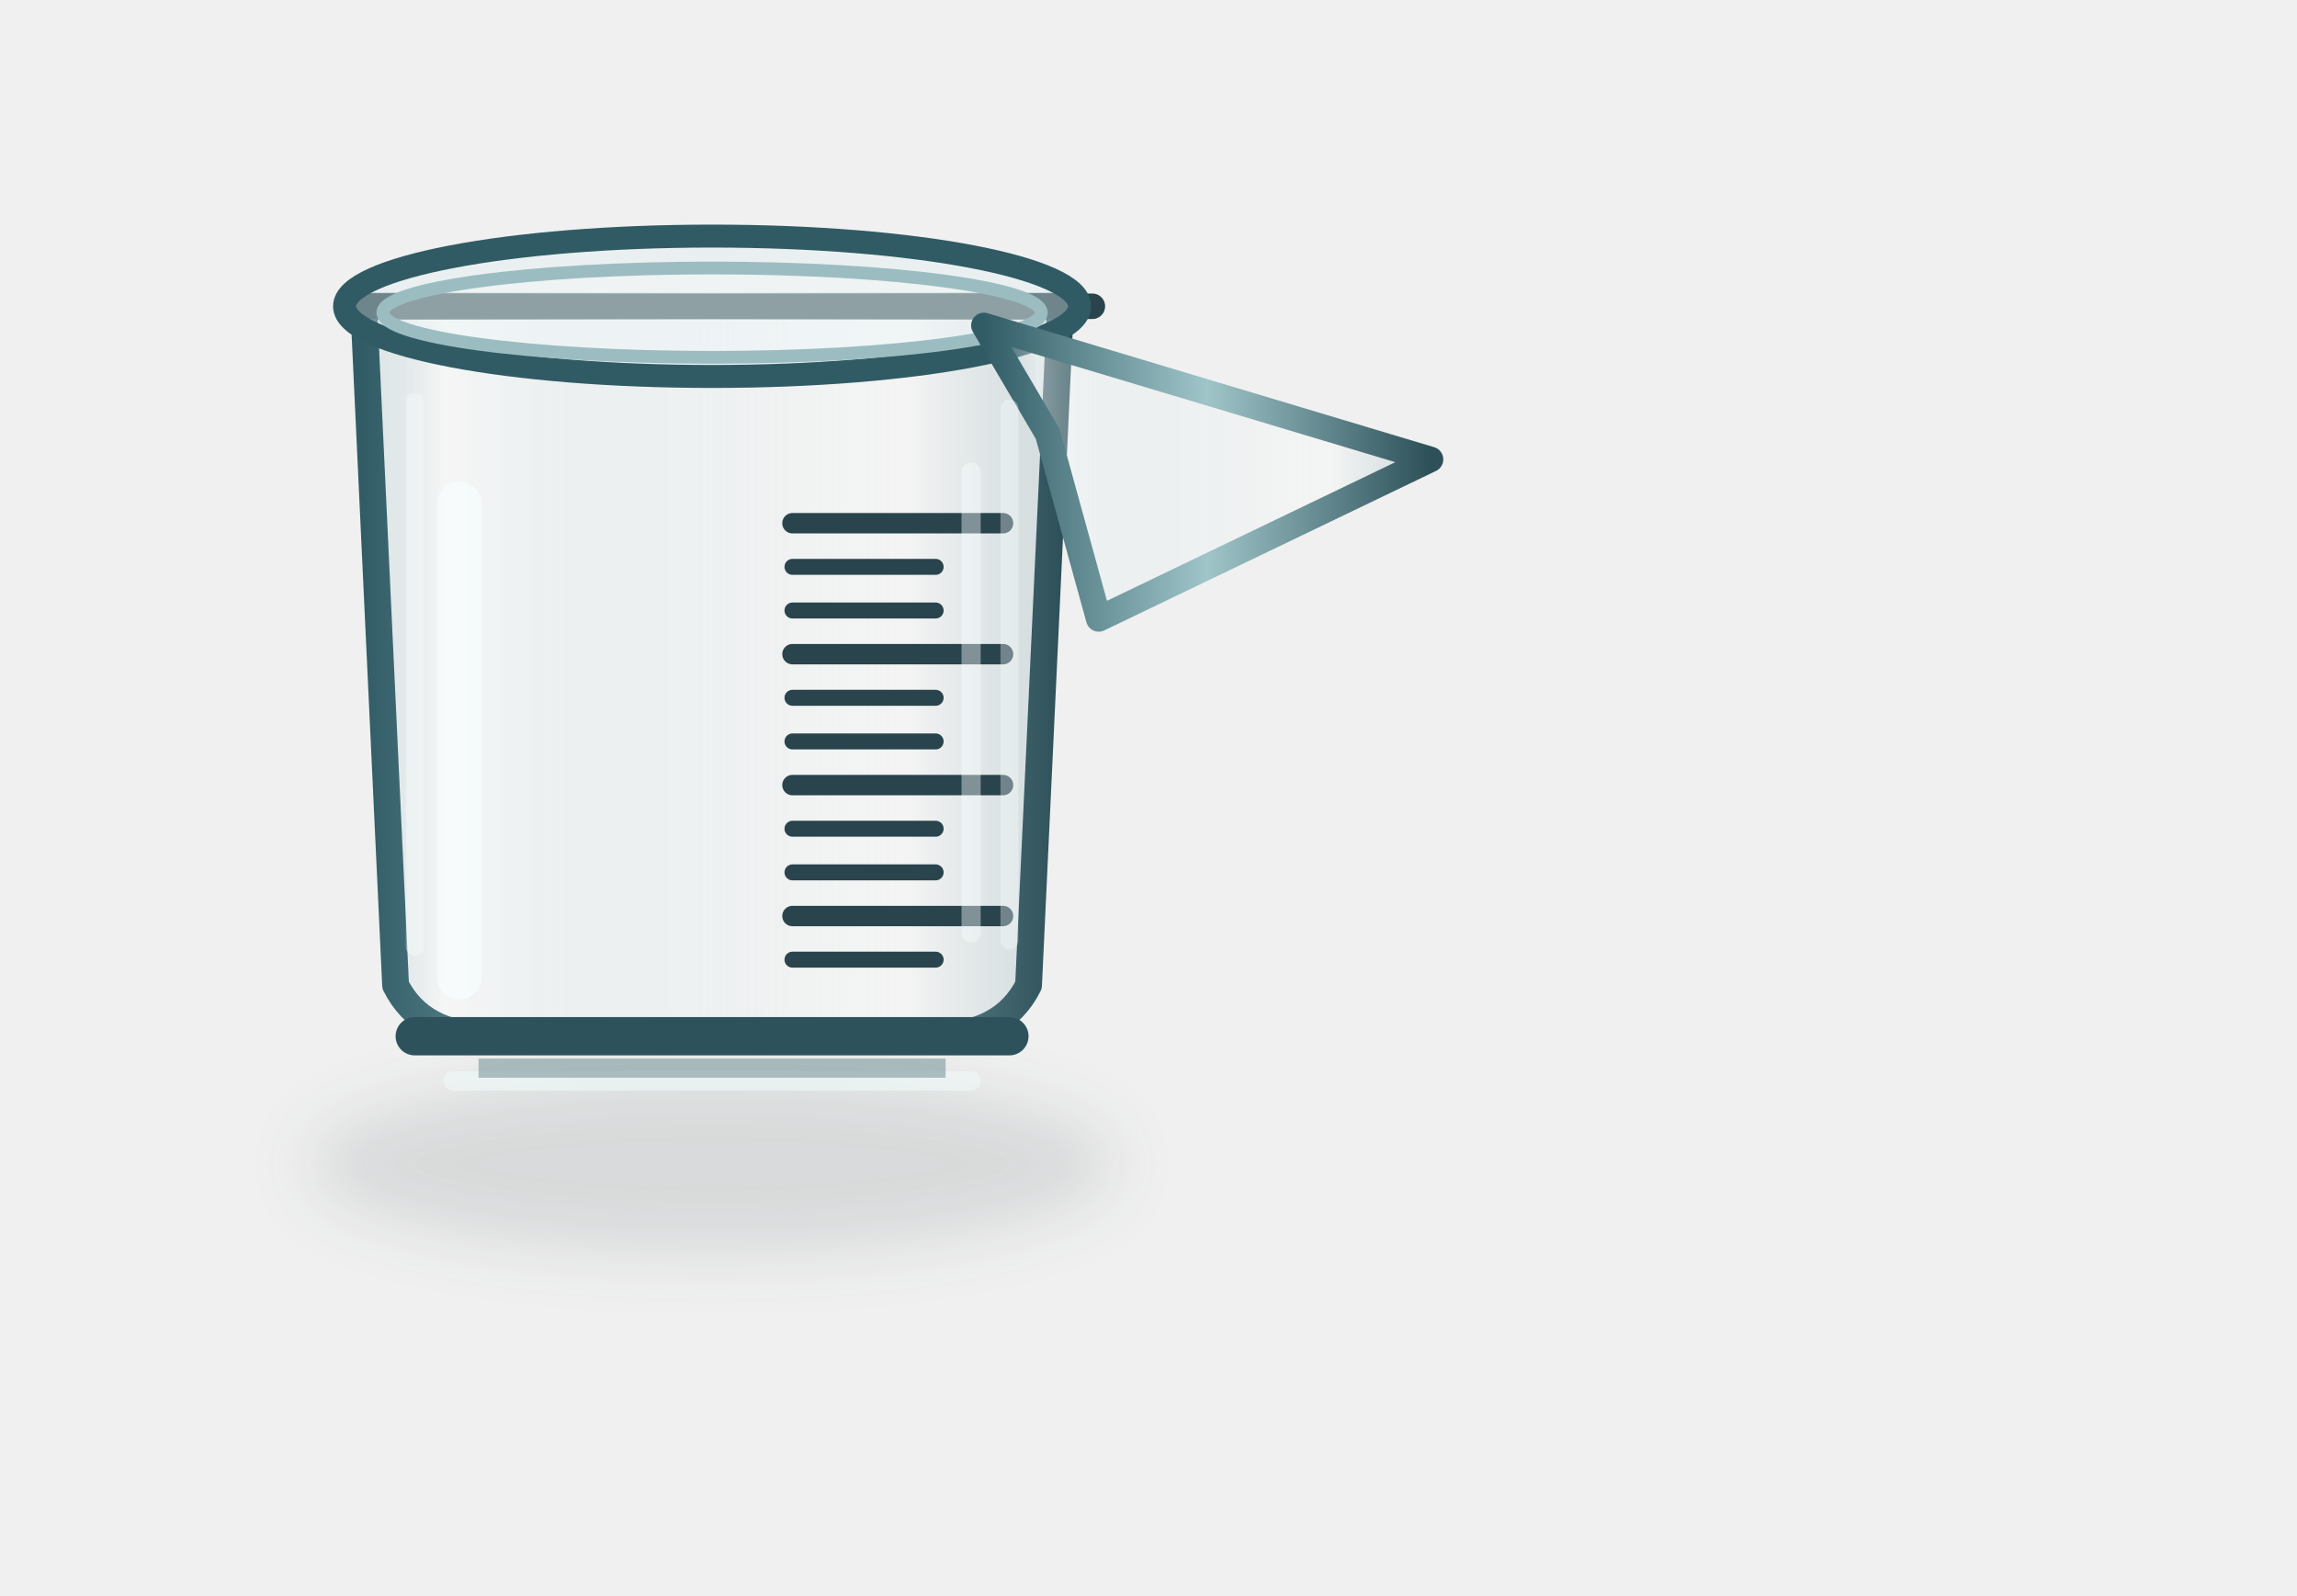
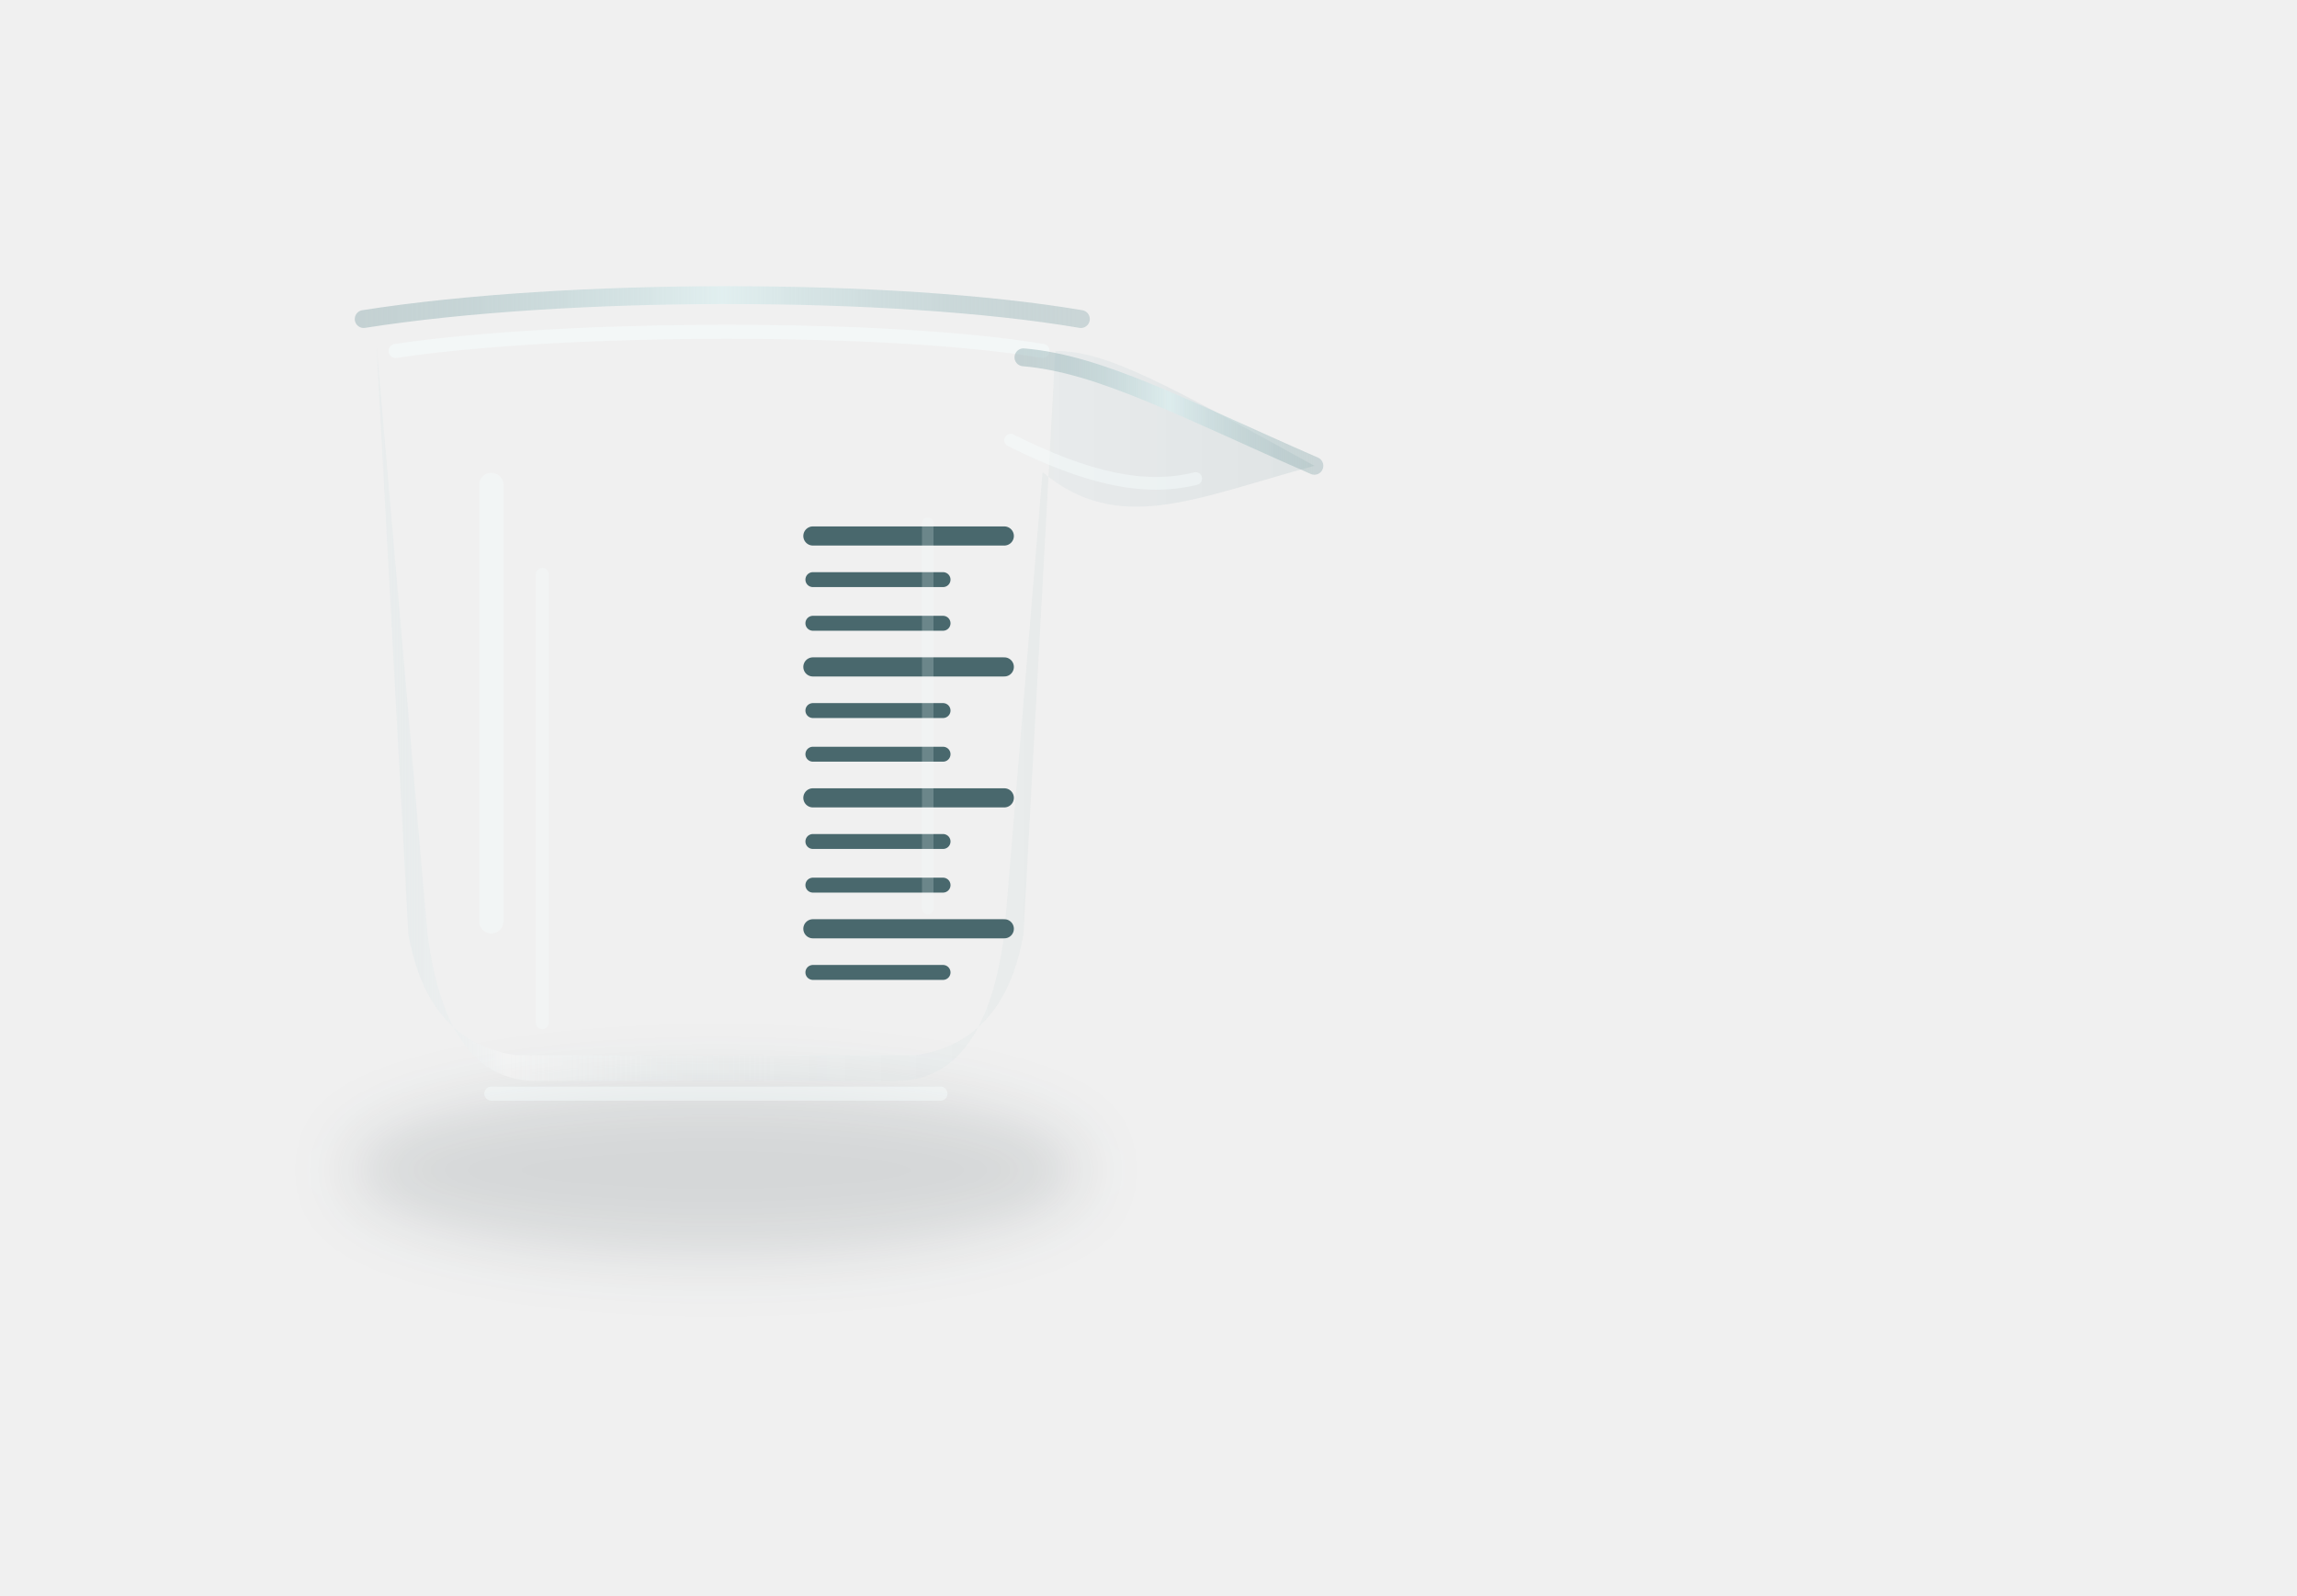
- <svg xmlns="http://www.w3.org/2000/svg" viewBox="35 12 360 250" data-asset-id="beaker-250ml" data-specification-id="beaker-250ml" data-family-id="beaker" data-capacity-ml="250" data-dimensions-mm="70 95 70" data-lod="scene" data-coordinate-unit="mm" data-visual-role="apparatus-geometry" data-view-mode="experiment-world" data-measurement-qualified="false" role="img" aria-labelledby="title desc">
+ <svg xmlns="http://www.w3.org/2000/svg" viewBox="35 12 360 250" data-asset-id="beaker-250ml" data-specification-id="beaker-250ml" data-family-id="beaker" data-capacity-ml="250" data-dimensions-mm="70 95 70" data-material-profile="open-borosilicate-vessel" data-lod="scene" data-lod-detail="scene" data-coordinate-unit="mm" data-visual-role="apparatus-geometry" data-view-mode="experiment-world" data-measurement-qualified="false" data-anatomy="straight-wall-body|open-rim|integrated-pour-spout|interior-cavity|graduation-marks|flat-contact-foot" role="img" aria-labelledby="beaker-250ml-scene-title beaker-250ml-scene-desc">
  <defs>
    <linearGradient id="beaker-250ml-glass" x1="0" x2="1" y1="0" y2="0">
-       <stop offset="0" stop-color="#8ab5bf" stop-opacity=".16" />
-       <stop offset=".12" stop-color="#ffffff" stop-opacity=".42" />
-       <stop offset=".32" stop-color="#d7eef1" stop-opacity=".12" />
-       <stop offset=".78" stop-color="#ffffff" stop-opacity=".30" />
-       <stop offset="1" stop-color="#5d8b95" stop-opacity=".20" />
+       <stop offset="0" stop-color="#a9cbd0" stop-opacity=".10" />
+       <stop offset=".14" stop-color="#ffffff" stop-opacity=".28" />
+       <stop offset=".42" stop-color="#d5ebec" stop-opacity=".08" />
+       <stop offset="1" stop-color="#72969a" stop-opacity=".14" />
    </linearGradient>
-     <linearGradient id="beaker-250ml-glass-edge" x1="0" x2="1">
-       <stop offset="0" stop-color="#315c66" />
-       <stop offset=".5" stop-color="#9fc5c9" />
-       <stop offset="1" stop-color="#2d5059" />
+     <linearGradient id="beaker-250ml-edge" x1="0" x2="1">
+       <stop offset="0" stop-color="#70979b" stop-opacity=".34" />
+       <stop offset=".5" stop-color="#d9eff0" stop-opacity=".62" />
+       <stop offset="1" stop-color="#70979b" stop-opacity=".30" />
    </linearGradient>
-     <linearGradient id="beaker-250ml-steel" x1="0" x2="1">
-       <stop offset="0" stop-color="#26353b" />
-       <stop offset=".18" stop-color="#7c9298" />
-       <stop offset=".40" stop-color="#e2eaeb" />
-       <stop offset=".58" stop-color="#71848a" />
-       <stop offset="1" stop-color="#1e292e" />
+     <linearGradient id="beaker-250ml-ptfe" x1="0" x2="1">
+       <stop offset="0" stop-color="#d5d8d3" />
+       <stop offset=".42" stop-color="#f5f4ea" />
+       <stop offset="1" stop-color="#9da49d" />
    </linearGradient>
    <linearGradient id="beaker-250ml-rubber" x1="0" x2="1">
-       <stop offset="0" stop-color="#192328" />
-       <stop offset=".45" stop-color="#59686b" />
-       <stop offset="1" stop-color="#11191d" />
+       <stop offset="0" stop-color="#3d4a4a" />
+       <stop offset=".5" stop-color="#8a9890" />
+       <stop offset="1" stop-color="#253131" />
    </linearGradient>
    <filter id="beaker-250ml-shadow" x="-30%" y="-40%" width="160%" height="190%">
      <feGaussianBlur stdDeviation="5" />
    </filter>
-     <style>
-       .edge { stroke: url(#beaker-250ml-glass-edge); stroke-linejoin: round; }
-       .glass-fill { fill: url(#beaker-250ml-glass); }
-       .steel-fill { fill: url(#beaker-250ml-steel); }
-       .rubber-fill { fill: url(#beaker-250ml-rubber); }
-       .detail { stroke: #29444c; stroke-linecap: round; stroke-linejoin: round; }
-       .highlight { stroke: #f8ffff; stroke-linecap: round; fill: none; }
-     </style>
+     <style>.glass-fill{fill:url(#beaker-250ml-glass)}.glass-edge{fill:none;stroke:url(#beaker-250ml-edge);stroke-linecap:round;stroke-linejoin:round}.detail{stroke:#49686d;stroke-linecap:round;stroke-linejoin:round;fill:none}.highlight{stroke:#f7ffff;stroke-linecap:round;stroke-linejoin:round;fill:none}.ptfe-fill{fill:url(#beaker-250ml-ptfe)}.rubber-fill{fill:url(#beaker-250ml-rubber)}</style>
  </defs>
  <g data-layer="shadow">
-     <ellipse cx="146.6" cy="194.4" rx="63.336" ry="14" fill="#203137" opacity=".12" filter="url(#beaker-250ml-shadow)" />
+     <ellipse cx="147.2" cy="195.4" rx="57.46" ry="13" fill="#203137" opacity=".13" filter="url(#beaker-250ml-shadow)" />
+   </g>
+   <g data-layer="body" data-part="vessel.body">
+     <path d="M 94 66 L 99 158.4 Q 102 175.4 116 177.4 H 178.4 Q 192.4 175.4 195.4 158.4 L 200.4 67 C 208.4 67 217.4 72 241 85 C 222.4 90 210.4 96 198.4 86 L 192.4 158.4 Q 189.4 181.4 175.4 181.4 H 119 Q 105 181.4 102 158.4 L 94 66 Z" class="glass-fill" />
  </g>
  <g data-layer="glass-back" data-part="vessel.body">
-     <path d="M92 60L97 166.4Q101 174.4 112 174.4H181.2Q192.2 174.4 196.2 166.4L201.2 60Z" class="glass-fill edge" stroke-width="4.2" />
+     <path d="M101 82v77.4" class="glass-edge" stroke-width="2" opacity=".54" />
+     <path d="M192.4 86v72.4" class="glass-edge" stroke-width="1.8" opacity=".42" />
  </g>
  <g data-layer="liquid" data-runtime="true" opacity="0" />
  <g data-layer="meniscus" data-runtime="true" opacity="0" />
  <g data-layer="rim" data-part="vessel.rim">
-     <path d="M90 60H206.2" class="detail" stroke-width="4" />
-     <ellipse cx="146.6" cy="60" rx="57.6" ry="11" fill="#e1f1f2" fill-opacity=".38" stroke="#315b64" stroke-width="3.6" />
-     <ellipse cx="146.6" cy="61" rx="51.6" ry="7" fill="#ffffff" fill-opacity=".22" stroke="#9bbdc1" stroke-width="2" />
+     <path d="M92 62C123.79 57 174.86 57 204.4 62" class="glass-edge" stroke-width="2.8" />
+     <path d="M97 67C123.79 63 174.86 63 198.4 67" class="highlight" stroke-width="2.2" opacity=".46" />
  </g>
-   <g data-layer="spout" data-part="vessel.spout">
-     <path d="M189.2 63L259.2 84L207.2 109L199.2 80Z" class="glass-fill edge" stroke-width="4" />
+   <g data-layer="spout" data-part="vessel.spout" data-spout-root="rim-continuity">
+     <path d="M195.4 68C207.4 69 220.4 76 241 85" class="glass-edge" stroke-width="2.8" />
+     <path d="M193.4 81C205.4 87 214.4 89 222.4 87" class="highlight" stroke-width="2" opacity=".42" />
  </g>
  <g data-layer="graduation" data-part="vessel.scale">
-     <path d="M159.2 94.00h33.00" class="detail" stroke-width="3.20" />
-     <path d="M159.2 100.84h22.44" class="detail" stroke-width="2.50" />
-     <path d="M159.2 107.68h22.44" class="detail" stroke-width="2.50" />
-     <path d="M159.2 114.52h33.00" class="detail" stroke-width="3.20" />
-     <path d="M159.2 121.36h22.44" class="detail" stroke-width="2.50" />
-     <path d="M159.2 128.20h22.44" class="detail" stroke-width="2.50" />
-     <path d="M159.2 135.04h33.00" class="detail" stroke-width="3.20" />
-     <path d="M159.2 141.88h22.44" class="detail" stroke-width="2.50" />
-     <path d="M159.2 148.72h22.44" class="detail" stroke-width="2.50" />
-     <path d="M159.2 155.56h33.00" class="detail" stroke-width="3.20" />
-     <path d="M159.2 162.40h22.44" class="detail" stroke-width="2.50" />
+     <path d="M162.4 96h30" class="detail" stroke-width="3" />
+     <path d="M162.4 102.84h20.4" class="detail" stroke-width="2.34" />
+     <path d="M162.4 109.68h20.4" class="detail" stroke-width="2.34" />
+     <path d="M162.4 116.52h30" class="detail" stroke-width="3" />
+     <path d="M162.4 123.36h20.4" class="detail" stroke-width="2.34" />
+     <path d="M162.4 130.2h20.4" class="detail" stroke-width="2.34" />
+     <path d="M162.4 137.04h30" class="detail" stroke-width="3" />
+     <path d="M162.4 143.88h20.4" class="detail" stroke-width="2.34" />
+     <path d="M162.4 150.72h20.4" class="detail" stroke-width="2.34" />
+     <path d="M162.4 157.56h30" class="detail" stroke-width="3" />
+     <path d="M162.4 164.4h20.4" class="detail" stroke-width="2.34" />
  </g>
-   <g data-layer="base" data-part="vessel.base">
-     <path d="M100 174.4H193.2" stroke="#2d525b" stroke-width="6" stroke-linecap="round" />
-     <path d="M106 181.4H187.2" stroke="#f1fbfb" stroke-width="3" stroke-linecap="round" opacity=".54" />
+   <g data-layer="contact-base" data-part="vessel.contact-foot">
+     <path d="M104 178.4H190.4" class="glass-edge" stroke-width="5" opacity=".72" />
+     <path d="M112 183.4H182.4" class="highlight" stroke-width="2.2" opacity=".42" />
  </g>
-   <g data-layer="hardware">
-     <path d="M110 179.4h73.2" stroke="#78969b" stroke-width="3" opacity=".58" />
-   </g>
-   <g data-layer="glass-front">
-     <path d="M100 75v85.4M193.2 76v83.4" stroke="#ffffff" stroke-width="2.8" opacity=".34" class="highlight" />
+   <g data-layer="glass-front" data-part="vessel.body">
+     <path d="M112 88v68.4" class="highlight" stroke-width="3.8" opacity=".34" />
+     <path d="M180.4 94v60.4" class="highlight" stroke-width="1.8" opacity=".20" />
  </g>
  <g data-layer="highlight">
-     <path d="M107 91v74.1" stroke="#ffffff" stroke-width="7" opacity=".56" class="highlight" />
-     <path d="M187.2 86v72.2" stroke="#6d9aa2" stroke-width="3" opacity=".42" class="highlight" />
+     <path d="M120 102v70.3" class="highlight" stroke-width="2" opacity=".26" />
+   </g>
+   <g data-layer="construction-detail">
+     <path d="M104 107.47h86.4" class="glass-edge" stroke-width="1" opacity=".34" />
+     <path d="M107 124.93h80.4" class="glass-edge" stroke-width="1" opacity=".34" />
  </g>
  <g data-layer="accessibility">
-     <rect x="77" y="43" width="194.2" height="146.4" fill="none" stroke="#79d0d5" stroke-width="2" stroke-dasharray="8 8" opacity="0" />
+     <rect x="82" y="45" width="168.4" height="146.4" fill="none" stroke="#79c5c8" stroke-width="2" stroke-dasharray="8 8" opacity="0" />
  </g>
</svg>
